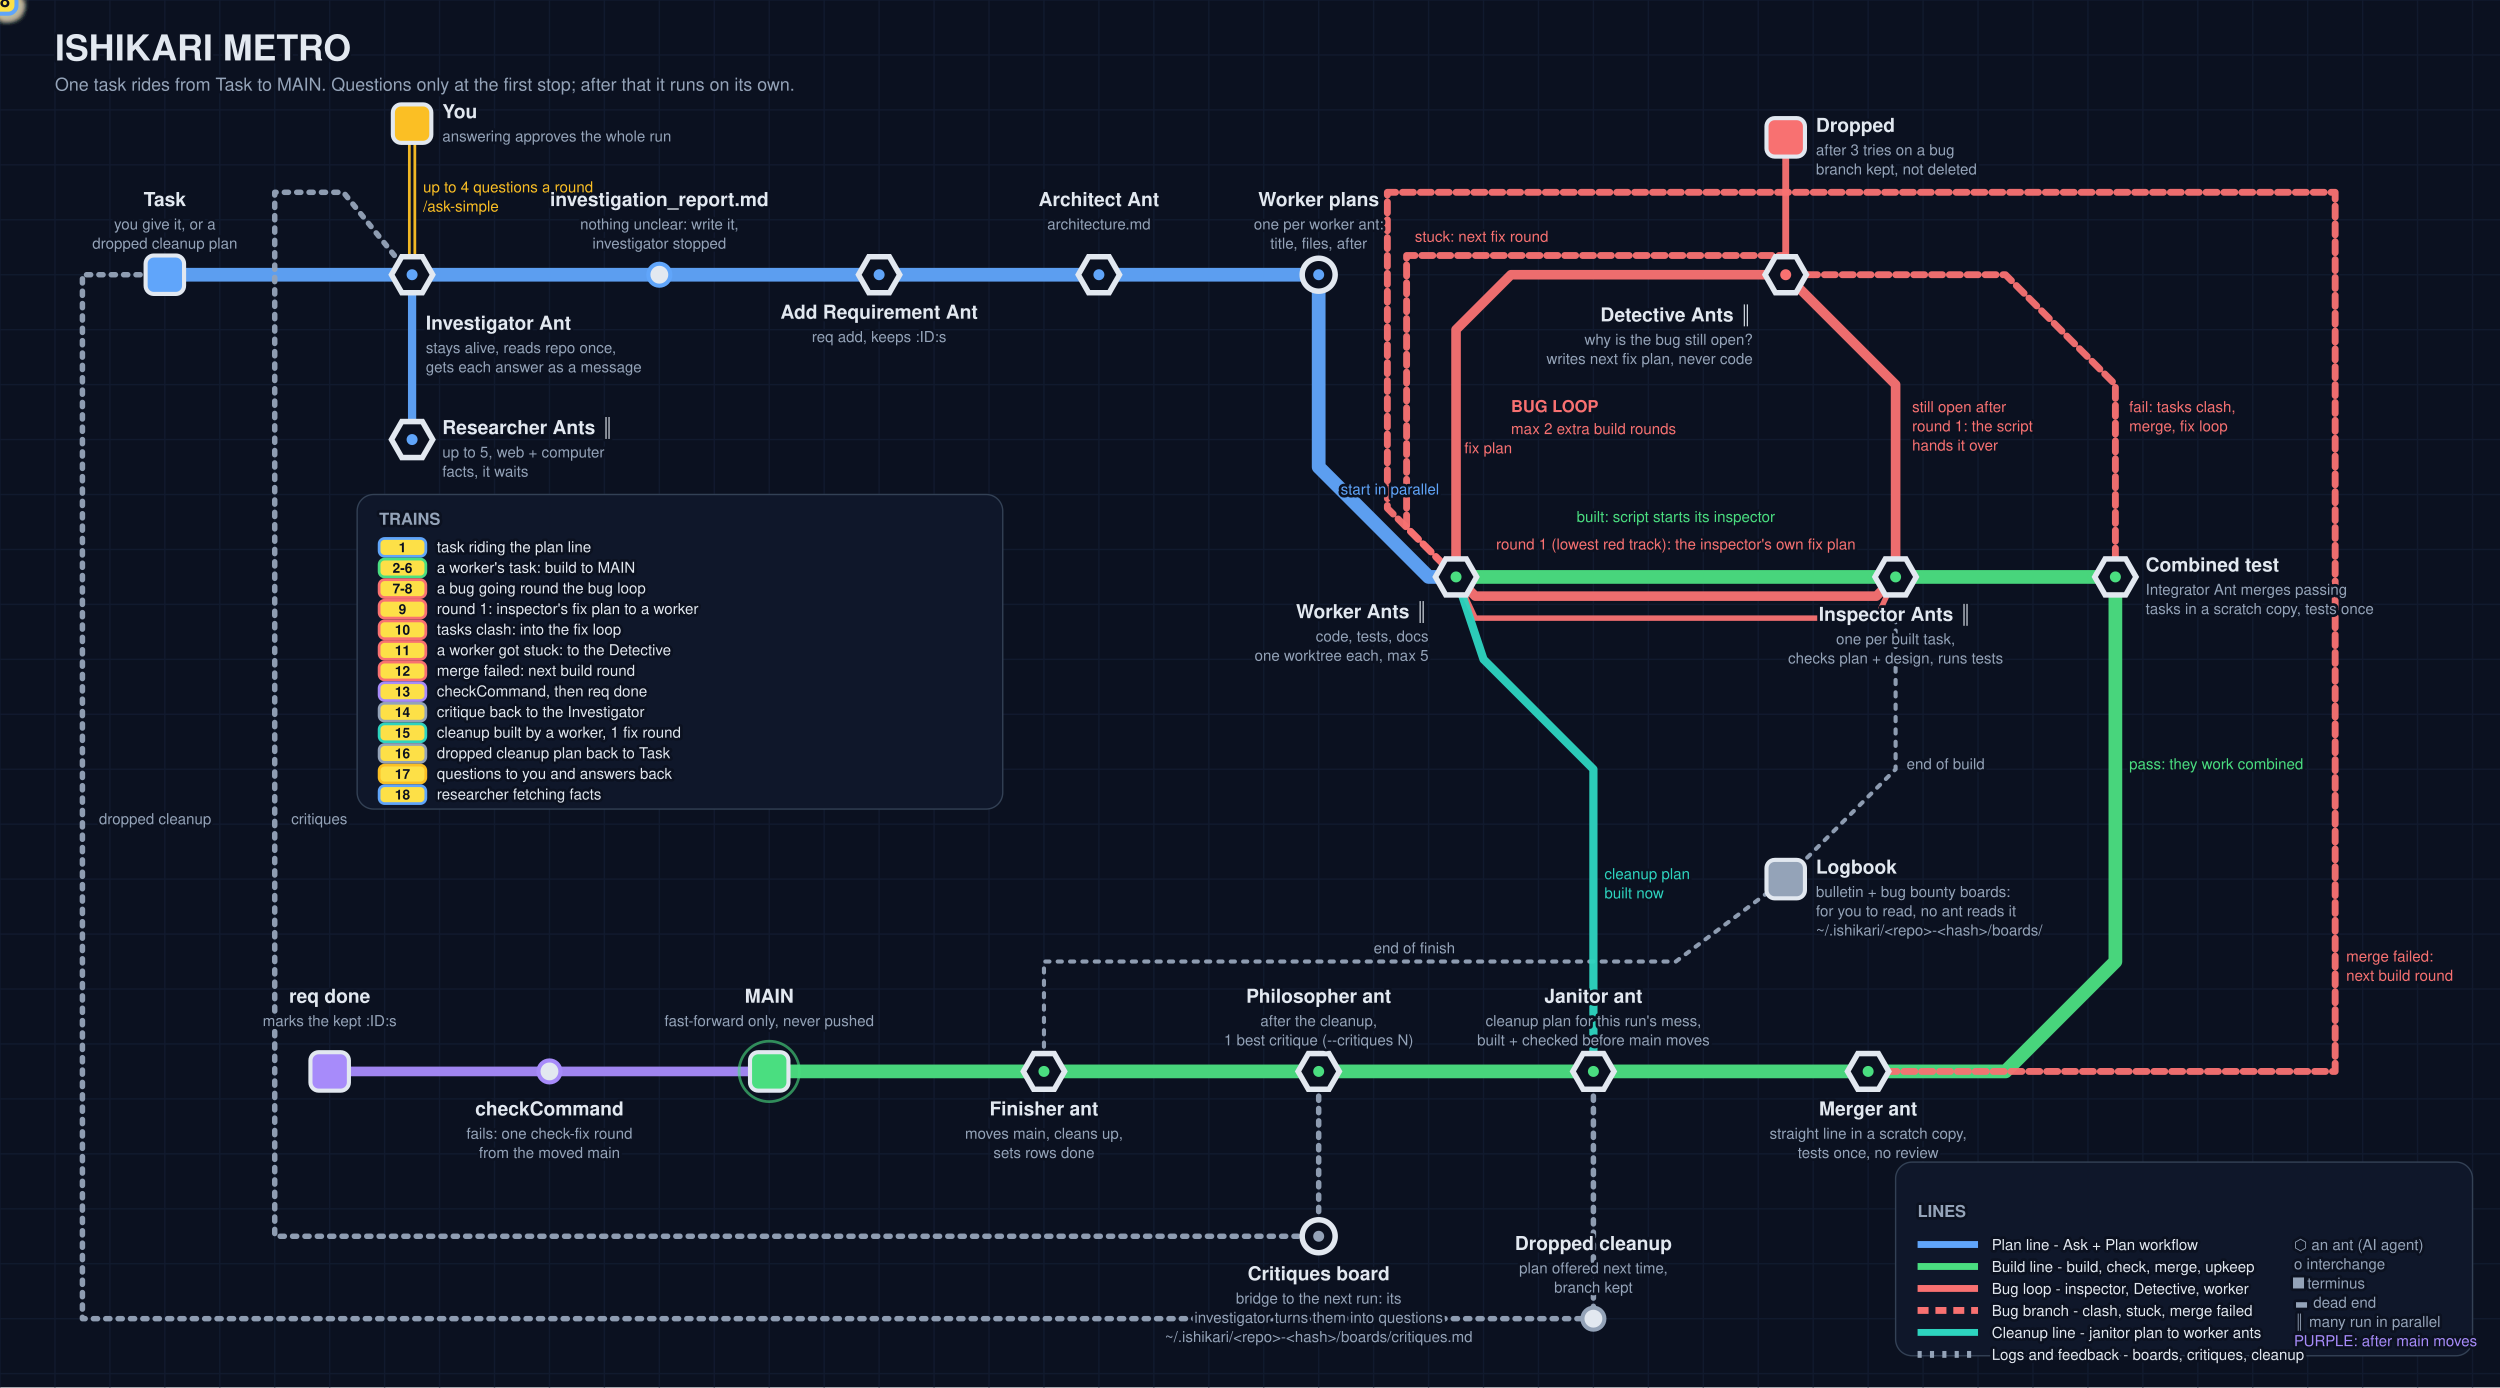
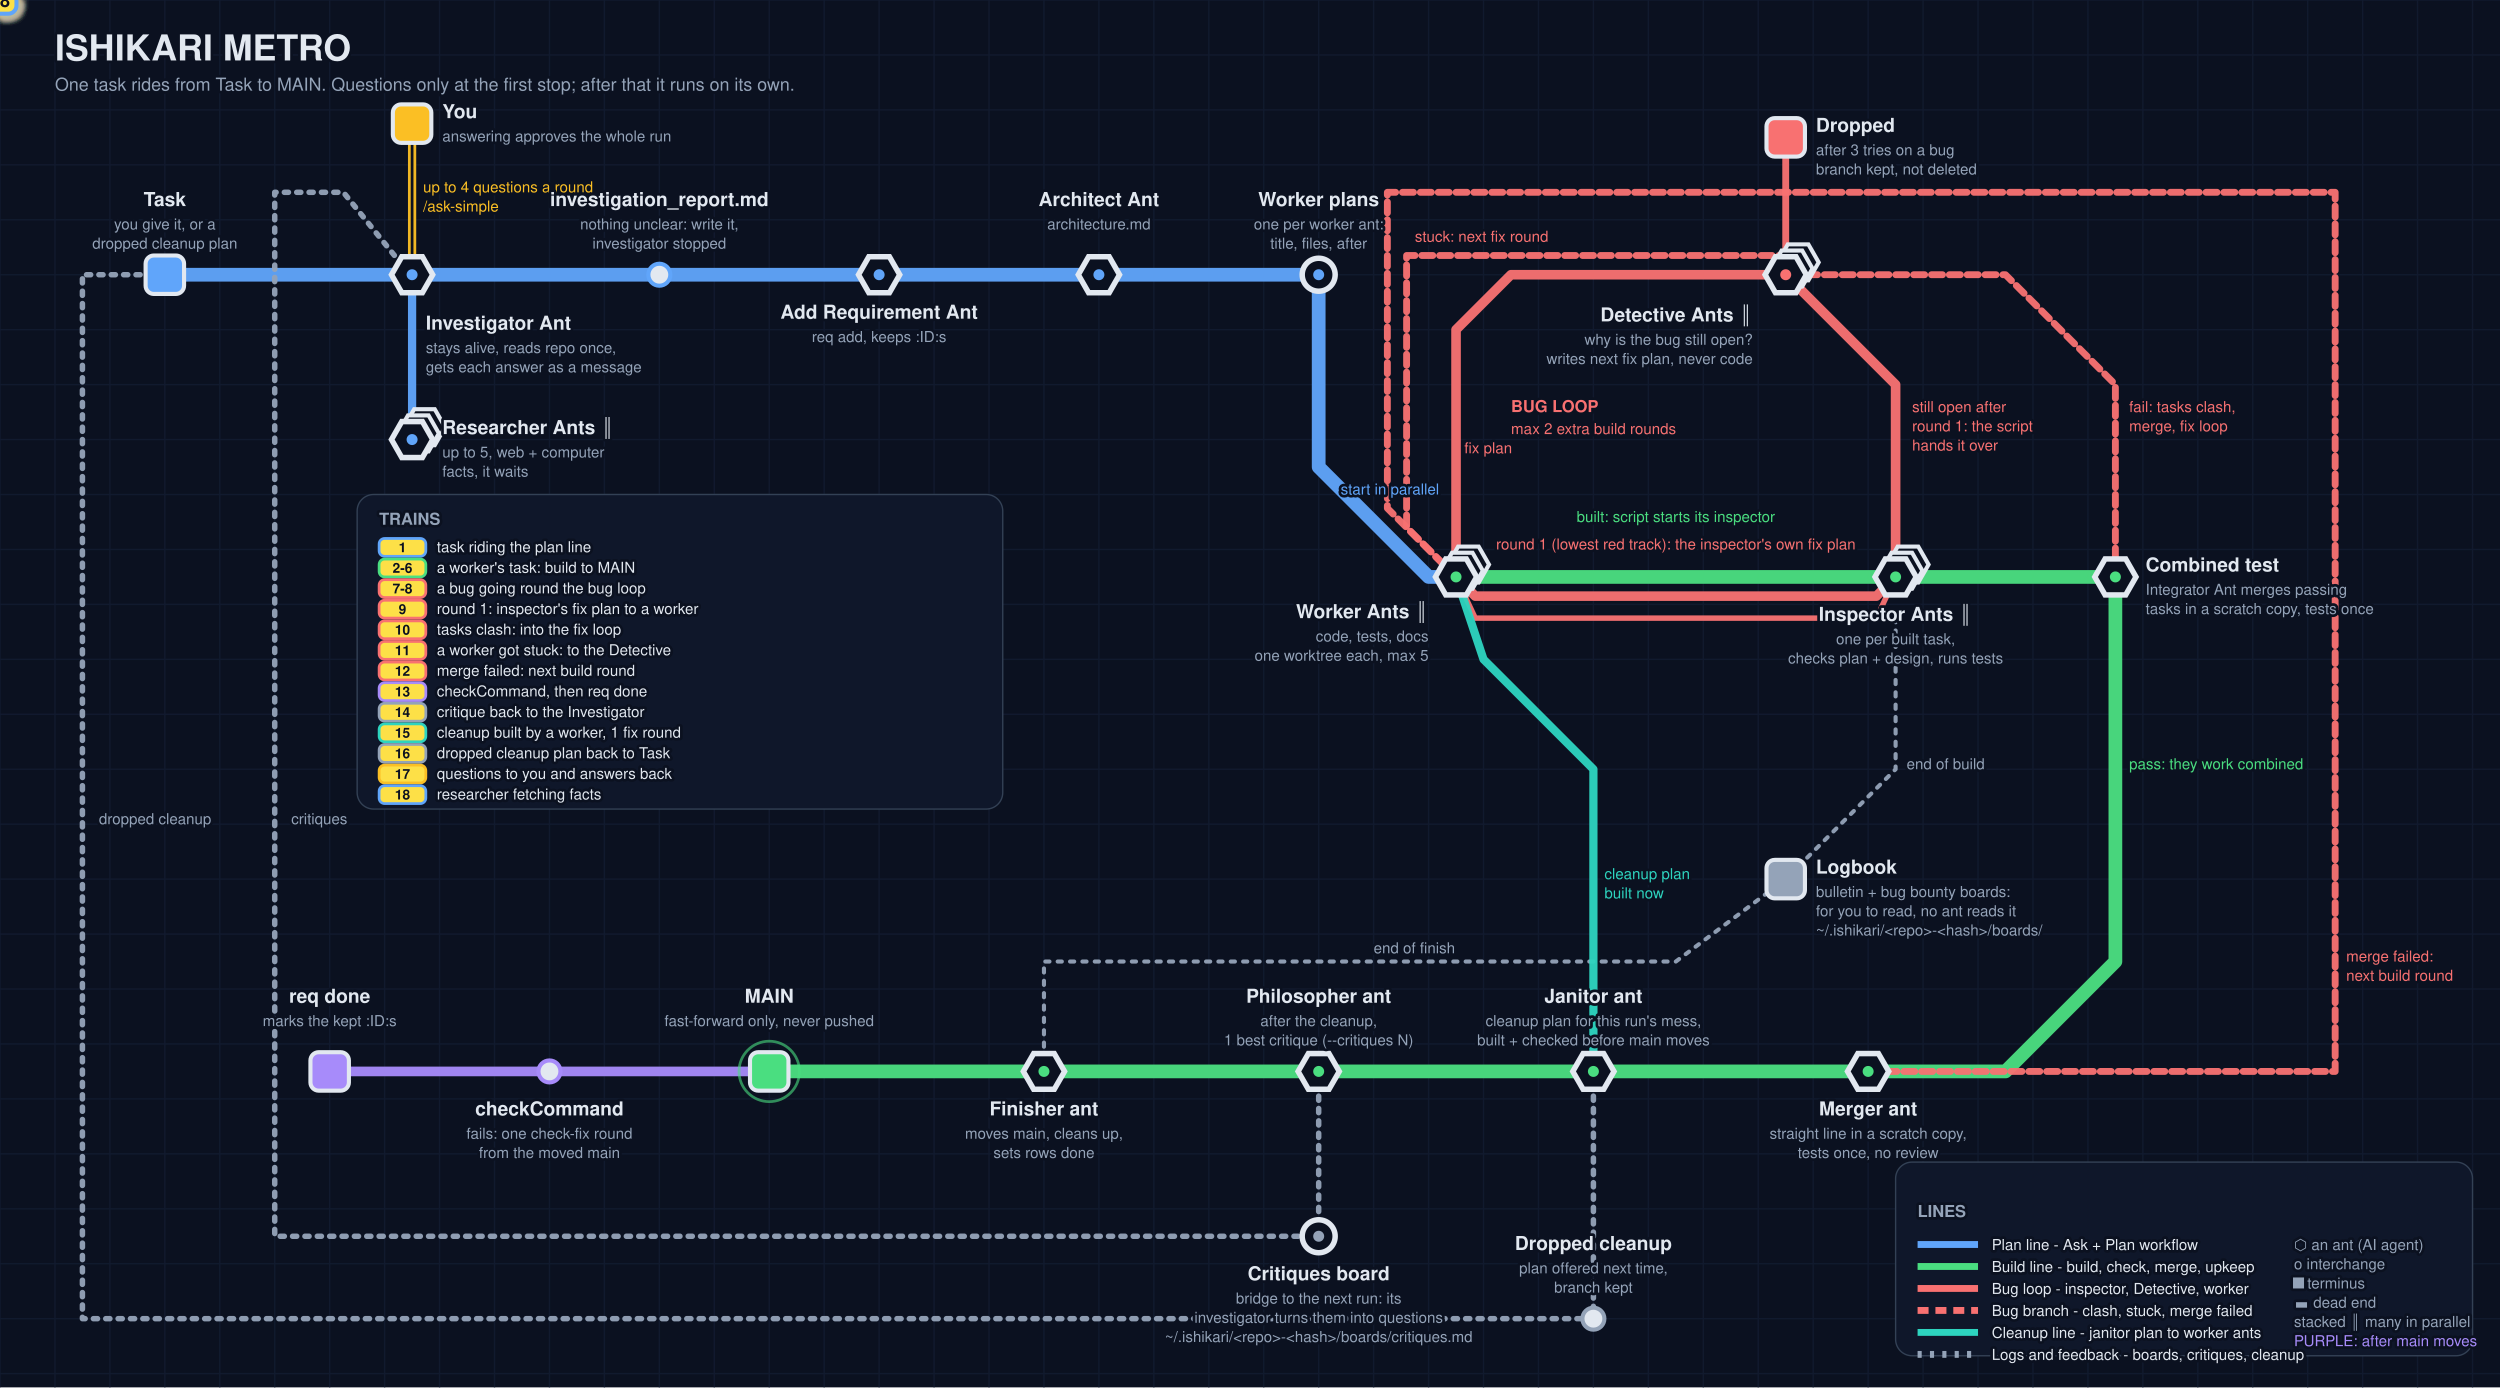
<svg xmlns="http://www.w3.org/2000/svg" viewBox="0 0 1820 1010" width="1820" height="1010" font-family="ui-sans-serif,-apple-system,Helvetica,Arial,sans-serif">
  <defs>
    <filter id="g" x="-100%" y="-100%" width="300%" height="300%">
      <feGaussianBlur stdDeviation="3" result="b" />
      <feMerge>
        <feMergeNode in="b" />
        <feMergeNode in="SourceGraphic" />
      </feMerge>
    </filter>
  </defs>
  <style>.h{paint-order:stroke;stroke:#0B1120;stroke-width:4px;stroke-linejoin:round}.flow{animation:f 1s linear infinite}@keyframes f{to{stroke-dashoffset:-18}}.pulse{animation:p 2s ease-in-out infinite}@keyframes p{50%{r:13px}}</style>
  <rect width="1820" height="1010" fill="#0B1120" />
  <line x1="0" y1="0" x2="0" y2="1010" stroke="#111A2E" stroke-width="1" />
  <line x1="40" y1="0" x2="40" y2="1010" stroke="#111A2E" stroke-width="1" />
  <line x1="80" y1="0" x2="80" y2="1010" stroke="#111A2E" stroke-width="1" />
  <line x1="120" y1="0" x2="120" y2="1010" stroke="#111A2E" stroke-width="1" />
  <line x1="160" y1="0" x2="160" y2="1010" stroke="#111A2E" stroke-width="1" />
  <line x1="200" y1="0" x2="200" y2="1010" stroke="#111A2E" stroke-width="1" />
  <line x1="240" y1="0" x2="240" y2="1010" stroke="#111A2E" stroke-width="1" />
  <line x1="280" y1="0" x2="280" y2="1010" stroke="#111A2E" stroke-width="1" />
  <line x1="320" y1="0" x2="320" y2="1010" stroke="#111A2E" stroke-width="1" />
  <line x1="360" y1="0" x2="360" y2="1010" stroke="#111A2E" stroke-width="1" />
  <line x1="400" y1="0" x2="400" y2="1010" stroke="#111A2E" stroke-width="1" />
  <line x1="440" y1="0" x2="440" y2="1010" stroke="#111A2E" stroke-width="1" />
  <line x1="480" y1="0" x2="480" y2="1010" stroke="#111A2E" stroke-width="1" />
  <line x1="520" y1="0" x2="520" y2="1010" stroke="#111A2E" stroke-width="1" />
  <line x1="560" y1="0" x2="560" y2="1010" stroke="#111A2E" stroke-width="1" />
  <line x1="600" y1="0" x2="600" y2="1010" stroke="#111A2E" stroke-width="1" />
  <line x1="640" y1="0" x2="640" y2="1010" stroke="#111A2E" stroke-width="1" />
  <line x1="680" y1="0" x2="680" y2="1010" stroke="#111A2E" stroke-width="1" />
  <line x1="720" y1="0" x2="720" y2="1010" stroke="#111A2E" stroke-width="1" />
  <line x1="760" y1="0" x2="760" y2="1010" stroke="#111A2E" stroke-width="1" />
  <line x1="800" y1="0" x2="800" y2="1010" stroke="#111A2E" stroke-width="1" />
  <line x1="840" y1="0" x2="840" y2="1010" stroke="#111A2E" stroke-width="1" />
  <line x1="880" y1="0" x2="880" y2="1010" stroke="#111A2E" stroke-width="1" />
  <line x1="920" y1="0" x2="920" y2="1010" stroke="#111A2E" stroke-width="1" />
  <line x1="960" y1="0" x2="960" y2="1010" stroke="#111A2E" stroke-width="1" />
  <line x1="1000" y1="0" x2="1000" y2="1010" stroke="#111A2E" stroke-width="1" />
  <line x1="1040" y1="0" x2="1040" y2="1010" stroke="#111A2E" stroke-width="1" />
  <line x1="1080" y1="0" x2="1080" y2="1010" stroke="#111A2E" stroke-width="1" />
  <line x1="1120" y1="0" x2="1120" y2="1010" stroke="#111A2E" stroke-width="1" />
  <line x1="1160" y1="0" x2="1160" y2="1010" stroke="#111A2E" stroke-width="1" />
  <line x1="1200" y1="0" x2="1200" y2="1010" stroke="#111A2E" stroke-width="1" />
  <line x1="1240" y1="0" x2="1240" y2="1010" stroke="#111A2E" stroke-width="1" />
  <line x1="1280" y1="0" x2="1280" y2="1010" stroke="#111A2E" stroke-width="1" />
  <line x1="1320" y1="0" x2="1320" y2="1010" stroke="#111A2E" stroke-width="1" />
  <line x1="1360" y1="0" x2="1360" y2="1010" stroke="#111A2E" stroke-width="1" />
  <line x1="1400" y1="0" x2="1400" y2="1010" stroke="#111A2E" stroke-width="1" />
  <line x1="1440" y1="0" x2="1440" y2="1010" stroke="#111A2E" stroke-width="1" />
  <line x1="1480" y1="0" x2="1480" y2="1010" stroke="#111A2E" stroke-width="1" />
  <line x1="1520" y1="0" x2="1520" y2="1010" stroke="#111A2E" stroke-width="1" />
  <line x1="1560" y1="0" x2="1560" y2="1010" stroke="#111A2E" stroke-width="1" />
  <line x1="1600" y1="0" x2="1600" y2="1010" stroke="#111A2E" stroke-width="1" />
  <line x1="1640" y1="0" x2="1640" y2="1010" stroke="#111A2E" stroke-width="1" />
  <line x1="1680" y1="0" x2="1680" y2="1010" stroke="#111A2E" stroke-width="1" />
  <line x1="1720" y1="0" x2="1720" y2="1010" stroke="#111A2E" stroke-width="1" />
  <line x1="1760" y1="0" x2="1760" y2="1010" stroke="#111A2E" stroke-width="1" />
  <line x1="1800" y1="0" x2="1800" y2="1010" stroke="#111A2E" stroke-width="1" />
  <line x1="0" y1="0" x2="1820" y2="0" stroke="#111A2E" stroke-width="1" />
  <line x1="0" y1="40" x2="1820" y2="40" stroke="#111A2E" stroke-width="1" />
  <line x1="0" y1="80" x2="1820" y2="80" stroke="#111A2E" stroke-width="1" />
  <line x1="0" y1="120" x2="1820" y2="120" stroke="#111A2E" stroke-width="1" />
  <line x1="0" y1="160" x2="1820" y2="160" stroke="#111A2E" stroke-width="1" />
  <line x1="0" y1="200" x2="1820" y2="200" stroke="#111A2E" stroke-width="1" />
  <line x1="0" y1="240" x2="1820" y2="240" stroke="#111A2E" stroke-width="1" />
  <line x1="0" y1="280" x2="1820" y2="280" stroke="#111A2E" stroke-width="1" />
  <line x1="0" y1="320" x2="1820" y2="320" stroke="#111A2E" stroke-width="1" />
  <line x1="0" y1="360" x2="1820" y2="360" stroke="#111A2E" stroke-width="1" />
  <line x1="0" y1="400" x2="1820" y2="400" stroke="#111A2E" stroke-width="1" />
  <line x1="0" y1="440" x2="1820" y2="440" stroke="#111A2E" stroke-width="1" />
  <line x1="0" y1="480" x2="1820" y2="480" stroke="#111A2E" stroke-width="1" />
  <line x1="0" y1="520" x2="1820" y2="520" stroke="#111A2E" stroke-width="1" />
  <line x1="0" y1="560" x2="1820" y2="560" stroke="#111A2E" stroke-width="1" />
  <line x1="0" y1="600" x2="1820" y2="600" stroke="#111A2E" stroke-width="1" />
  <line x1="0" y1="640" x2="1820" y2="640" stroke="#111A2E" stroke-width="1" />
  <line x1="0" y1="680" x2="1820" y2="680" stroke="#111A2E" stroke-width="1" />
  <line x1="0" y1="720" x2="1820" y2="720" stroke="#111A2E" stroke-width="1" />
  <line x1="0" y1="760" x2="1820" y2="760" stroke="#111A2E" stroke-width="1" />
  <line x1="0" y1="800" x2="1820" y2="800" stroke="#111A2E" stroke-width="1" />
  <line x1="0" y1="840" x2="1820" y2="840" stroke="#111A2E" stroke-width="1" />
  <line x1="0" y1="880" x2="1820" y2="880" stroke="#111A2E" stroke-width="1" />
  <line x1="0" y1="920" x2="1820" y2="920" stroke="#111A2E" stroke-width="1" />
  <line x1="0" y1="960" x2="1820" y2="960" stroke="#111A2E" stroke-width="1" />
  <line x1="0" y1="1000" x2="1820" y2="1000" stroke="#111A2E" stroke-width="1" />
  <text class="h" x="40" y="44" fill="#E2E8F0" font-size="26" text-anchor="start" font-weight="800">ISHIKARI METRO</text>
  <text class="h" x="40" y="66" fill="#94A3B8" font-size="13" text-anchor="start" font-weight="400">One task rides from Task to MAIN. Questions only at the first stop; after that it runs on its own.</text>
  <path id="L-plan" d="M120,200 L960,200 L960,340 L1040,420 L1060,420" fill="none" stroke="#60A5FA" stroke-width="10" stroke-linejoin="round" stroke-linecap="round" opacity="0.95" />
  <path id="L-ask" d="M300,90 L300,200" fill="none" stroke="#FBBF24" stroke-width="6" stroke-linejoin="round" stroke-linecap="round" opacity="0.95" />
  <path id="L-res" d="M300,200 L300,320" fill="none" stroke="#60A5FA" stroke-width="6" stroke-linejoin="round" stroke-linecap="round" opacity="0.95" />
  <path id="L-build" d="M1060,420 L1540,420 L1540,700 L1460,780 L560,780" fill="none" stroke="#4ADE80" stroke-width="10" stroke-linejoin="round" stroke-linecap="round" opacity="0.95" />
  <path id="L-ring" d="M1060,420 L1074,434 L1366,434 L1380,420 L1380,280 L1300,200 L1100,200 L1060,240 L1060,420" fill="none" stroke="#F87171" stroke-width="7" stroke-linejoin="round" stroke-linecap="round" opacity="0.95" />
  <path id="L-r1" d="M1380,420 L1366,450 L1074,450 L1060,420" fill="none" stroke="#F87171" stroke-width="4" stroke-linejoin="round" stroke-linecap="round" opacity="0.95" />
  <path id="L-clash" d="M1540,420 L1540,280 L1460,200 L1300,200" fill="none" stroke="#F87171" stroke-width="5" stroke-linejoin="round" stroke-linecap="round" stroke-dasharray="8 5" class="flow" opacity="0.95" />
  <path id="L-stuck" d="M1060,420 L1024,384 L1024,186 L1300,186" fill="none" stroke="#F87171" stroke-width="5" stroke-linejoin="round" stroke-linecap="round" stroke-dasharray="8 5" class="flow" opacity="0.95" />
  <path id="L-mfail" d="M1360,780 L1700,780 L1700,140 L1010,140 L1010,370 L1060,420" fill="none" stroke="#F87171" stroke-width="5" stroke-linejoin="round" stroke-linecap="round" stroke-dasharray="8 5" class="flow" opacity="0.95" />
  <path id="L-logA" d="M1380,450 L1380,560 L1300,640" fill="none" stroke="#94A3B8" stroke-width="3" stroke-linejoin="round" stroke-linecap="round" stroke-dasharray="3 6" class="flow" opacity="0.95" />
  <path id="L-logB" d="M760,780 L760,700 L1220,700 L1300,640" fill="none" stroke="#94A3B8" stroke-width="3" stroke-linejoin="round" stroke-linecap="round" stroke-dasharray="3 6" class="flow" opacity="0.95" />
  <path id="L-drop" d="M1300,200 L1300,100" fill="none" stroke="#F87171" stroke-width="5" stroke-linejoin="round" stroke-linecap="round" opacity="0.95" />
  <path id="L-check" d="M560,780 L240,780" fill="none" stroke="#A78BFA" stroke-width="7" stroke-linejoin="round" stroke-linecap="round" opacity="0.95" />
  <path id="L-crit" d="M960,780 L960,900 L200,900 L200,140 L250,140 L292,192" fill="none" stroke="#94A3B8" stroke-width="4" stroke-linejoin="round" stroke-linecap="round" stroke-dasharray="3 6" class="flow" opacity="0.95" />
  <path id="L-tidy" d="M1160,780 L1160,560 L1080,480 L1060,420" fill="none" stroke="#2DD4BF" stroke-width="6" stroke-linejoin="round" stroke-linecap="round" opacity="0.95" />
  <path id="L-clean" d="M1160,780 L1160,960 L60,960 L60,200 L120,200" fill="none" stroke="#94A3B8" stroke-width="4" stroke-linejoin="round" stroke-linecap="round" stroke-dasharray="3 6" class="flow" opacity="0.95" />
  <path d="M300,96 V194" stroke="#0B1120" stroke-width="2" />
  <path d="M1200,140 H1820" stroke="none" />
  <text class="h" x="1100" y="300" fill="#F87171" font-size="12" text-anchor="start" font-weight="800">BUG LOOP</text>
  <text class="h" x="1100" y="316" fill="#F87171" font-size="11" text-anchor="start" font-weight="400">max 2 extra build rounds</text>
  <text class="h" x="1030" y="176" fill="#F87171" font-size="11" text-anchor="start" font-weight="400">stuck: next fix round</text>
  <text class="h" x="1220" y="400" fill="#F87171" font-size="11" text-anchor="middle" font-weight="400">round 1 (lowest red track): the inspector's own fix plan</text>
  <text class="h" x="1550" y="300" fill="#F87171" font-size="11" text-anchor="start" font-weight="400">fail: tasks clash,</text>
  <text class="h" x="1550" y="314" fill="#F87171" font-size="11" text-anchor="start" font-weight="400">merge, fix loop</text>
  <text class="h" x="1392" y="300" fill="#F87171" font-size="11" text-anchor="start" font-weight="400">still open after</text>
  <text class="h" x="1392" y="314" fill="#F87171" font-size="11" text-anchor="start" font-weight="400">round 1: the script</text>
  <text class="h" x="1392" y="328" fill="#F87171" font-size="11" text-anchor="start" font-weight="400">hands it over</text>
  <text class="h" x="1708" y="700" fill="#F87171" font-size="11" text-anchor="start" font-weight="400">merge failed:</text>
  <text class="h" x="1708" y="714" fill="#F87171" font-size="11" text-anchor="start" font-weight="400">next build round</text>
  <text class="h" x="1220" y="380" fill="#4ADE80" font-size="11" text-anchor="middle" font-weight="400">built: script starts its inspector</text>
  <text class="h" x="1550" y="560" fill="#4ADE80" font-size="11" text-anchor="start" font-weight="400">pass: they work combined</text>
  <text class="h" x="1388" y="560" fill="#94A3B8" font-size="11" text-anchor="start" font-weight="400">end of build</text>
  <text class="h" x="1000" y="694" fill="#94A3B8" font-size="11" text-anchor="start" font-weight="400">end of finish</text>
  <text class="h" x="1066" y="330" fill="#F87171" font-size="11" text-anchor="start" font-weight="400">fix plan</text>
  <text class="h" x="976" y="360" fill="#60A5FA" font-size="11" text-anchor="start" font-weight="400">start in parallel</text>
  <text class="h" x="308" y="140" fill="#FBBF24" font-size="11" text-anchor="start" font-weight="400">up to 4 questions a round</text>
  <text class="h" x="308" y="154" fill="#FBBF24" font-size="11" text-anchor="start" font-weight="400">/ask-simple</text>
  <text class="h" x="212" y="600" fill="#94A3B8" font-size="11" text-anchor="start" font-weight="400">critiques</text>
  <text class="h" x="72" y="600" fill="#94A3B8" font-size="11" text-anchor="start" font-weight="400">dropped cleanup</text>
  <text class="h" x="1168" y="640" fill="#2DD4BF" font-size="11" text-anchor="start" font-weight="400">cleanup plan</text>
  <text class="h" x="1168" y="654" fill="#2DD4BF" font-size="11" text-anchor="start" font-weight="400">built now</text>
  <rect x="106" y="186" width="28" height="28" rx="6" fill="#60A5FA" stroke="#E2E8F0" stroke-width="3" />
  <text class="h" x="120" y="150" fill="#E2E8F0" font-size="14" text-anchor="middle" font-weight="700">Task</text>
  <text class="h" x="120" y="167" fill="#94A3B8" font-size="11" text-anchor="middle" font-weight="400">you give it, or a</text>
  <text class="h" x="120" y="181" fill="#94A3B8" font-size="11" text-anchor="middle" font-weight="400">dropped cleanup plan</text>
  <polygon points="285.0,200.0 292.5,186.9 307.5,186.9 315.0,200.0 307.5,213.1 292.5,213.1" fill="#0B1120" stroke="#E2E8F0" stroke-width="4" />
  <circle cx="300" cy="200" r="4" fill="#60A5FA" />
  <text class="h" x="310" y="240" fill="#E2E8F0" font-size="14" text-anchor="start" font-weight="700">Investigator Ant</text>
  <text class="h" x="310" y="257" fill="#94A3B8" font-size="11" text-anchor="start" font-weight="400">stays alive, reads repo once,</text>
  <text class="h" x="310" y="271" fill="#94A3B8" font-size="11" text-anchor="start" font-weight="400">gets each answer as a message</text>
  <rect x="286" y="76" width="28" height="28" rx="6" fill="#FBBF24" stroke="#E2E8F0" stroke-width="3" />
  <text class="h" x="322" y="86" fill="#E2E8F0" font-size="14" text-anchor="start" font-weight="700">You</text>
  <text class="h" x="322" y="103" fill="#94A3B8" font-size="11" text-anchor="start" font-weight="400">answering approves the whole run</text>
+   <polygon points="294.0,311.0 301.5,297.9 316.5,297.9 324.0,311.0 316.5,324.1 301.5,324.1" fill="#0B1120" stroke="#E2E8F0" stroke-width="3" />
+   <polygon points="289.5,315.5 297.0,302.4 312.0,302.4 319.5,315.5 312.0,328.6 297.0,328.6" fill="#0B1120" stroke="#E2E8F0" stroke-width="3" />
  <polygon points="285.0,320.0 292.5,306.9 307.5,306.9 315.0,320.0 307.5,333.1 292.5,333.1" fill="#0B1120" stroke="#E2E8F0" stroke-width="4" />
  <circle cx="300" cy="320" r="4" fill="#60A5FA" />
  <text class="h" x="322" y="316" fill="#E2E8F0" font-size="14" text-anchor="start" font-weight="700">Researcher Ants  ∥</text>
  <text class="h" x="322" y="333" fill="#94A3B8" font-size="11" text-anchor="start" font-weight="400">up to 5, web + computer</text>
  <text class="h" x="322" y="347" fill="#94A3B8" font-size="11" text-anchor="start" font-weight="400">facts, it waits</text>
  <circle cx="480" cy="200" r="8" fill="#E2E8F0" stroke="#60A5FA" stroke-width="3" />
  <text class="h" x="480" y="150" fill="#E2E8F0" font-size="14" text-anchor="middle" font-weight="700">investigation_report.md</text>
  <text class="h" x="480" y="167" fill="#94A3B8" font-size="11" text-anchor="middle" font-weight="400">nothing unclear: write it,</text>
  <text class="h" x="480" y="181" fill="#94A3B8" font-size="11" text-anchor="middle" font-weight="400">investigator stopped</text>
  <polygon points="625.0,200.0 632.5,186.9 647.5,186.9 655.0,200.0 647.5,213.1 632.5,213.1" fill="#0B1120" stroke="#E2E8F0" stroke-width="4" />
  <circle cx="640" cy="200" r="4" fill="#60A5FA" />
  <text class="h" x="640" y="232" fill="#E2E8F0" font-size="14" text-anchor="middle" font-weight="700">Add Requirement Ant</text>
  <text class="h" x="640" y="249" fill="#94A3B8" font-size="11" text-anchor="middle" font-weight="400">req add, keeps :ID:s</text>
  <polygon points="785.0,200.0 792.5,186.9 807.5,186.9 815.0,200.0 807.5,213.1 792.5,213.1" fill="#0B1120" stroke="#E2E8F0" stroke-width="4" />
  <circle cx="800" cy="200" r="4" fill="#60A5FA" />
  <text class="h" x="800" y="150" fill="#E2E8F0" font-size="14" text-anchor="middle" font-weight="700">Architect Ant</text>
  <text class="h" x="800" y="167" fill="#94A3B8" font-size="11" text-anchor="middle" font-weight="400">architecture.md</text>
  <circle cx="960" cy="200" r="12" fill="#0B1120" stroke="#E2E8F0" stroke-width="4" />
  <circle cx="960" cy="200" r="4" fill="#60A5FA" />
  <text class="h" x="960" y="150" fill="#E2E8F0" font-size="14" text-anchor="middle" font-weight="700">Worker plans</text>
  <text class="h" x="960" y="167" fill="#94A3B8" font-size="11" text-anchor="middle" font-weight="400">one per worker ant:</text>
  <text class="h" x="960" y="181" fill="#94A3B8" font-size="11" text-anchor="middle" font-weight="400">title, files, after</text>
+   <polygon points="1054.0,411.0 1061.5,397.9 1076.5,397.9 1084.0,411.0 1076.5,424.1 1061.5,424.1" fill="#0B1120" stroke="#E2E8F0" stroke-width="3" />
+   <polygon points="1049.5,415.5 1057.0,402.4 1072.0,402.4 1079.5,415.5 1072.0,428.6 1057.0,428.6" fill="#0B1120" stroke="#E2E8F0" stroke-width="3" />
  <polygon points="1045.0,420.0 1052.5,406.9 1067.5,406.9 1075.0,420.0 1067.5,433.1 1052.5,433.1" fill="#0B1120" stroke="#E2E8F0" stroke-width="4" />
  <circle cx="1060" cy="420" r="4" fill="#4ADE80" />
  <text class="h" x="1040" y="450" fill="#E2E8F0" font-size="14" text-anchor="end" font-weight="700">Worker Ants  ∥</text>
  <text class="h" x="1040" y="467" fill="#94A3B8" font-size="11" text-anchor="end" font-weight="400">code, tests, docs</text>
  <text class="h" x="1040" y="481" fill="#94A3B8" font-size="11" text-anchor="end" font-weight="400">one worktree each, max 5</text>
+   <polygon points="1374.0,411.0 1381.5,397.9 1396.5,397.9 1404.0,411.0 1396.5,424.1 1381.5,424.1" fill="#0B1120" stroke="#E2E8F0" stroke-width="3" />
+   <polygon points="1369.5,415.5 1377.0,402.4 1392.0,402.4 1399.5,415.5 1392.0,428.6 1377.0,428.6" fill="#0B1120" stroke="#E2E8F0" stroke-width="3" />
  <polygon points="1365.0,420.0 1372.5,406.9 1387.5,406.9 1395.0,420.0 1387.5,433.1 1372.5,433.1" fill="#0B1120" stroke="#E2E8F0" stroke-width="4" />
  <circle cx="1380" cy="420" r="4" fill="#4ADE80" />
  <text class="h" x="1380" y="452" fill="#E2E8F0" font-size="14" text-anchor="middle" font-weight="700">Inspector Ants  ∥</text>
  <text class="h" x="1380" y="469" fill="#94A3B8" font-size="11" text-anchor="middle" font-weight="400">one per built task,</text>
  <text class="h" x="1380" y="483" fill="#94A3B8" font-size="11" text-anchor="middle" font-weight="400">checks plan + design, runs tests</text>
  <polygon points="1525.0,420.0 1532.5,406.9 1547.5,406.9 1555.0,420.0 1547.5,433.1 1532.5,433.1" fill="#0B1120" stroke="#E2E8F0" stroke-width="4" />
  <circle cx="1540" cy="420" r="4" fill="#4ADE80" />
  <text class="h" x="1562" y="416" fill="#E2E8F0" font-size="14" text-anchor="start" font-weight="700">Combined test</text>
  <text class="h" x="1562" y="433" fill="#94A3B8" font-size="11" text-anchor="start" font-weight="400">Integrator Ant merges passing</text>
  <text class="h" x="1562" y="447" fill="#94A3B8" font-size="11" text-anchor="start" font-weight="400">tasks in a scratch copy, tests once</text>
  <rect x="1286" y="626" width="28" height="28" rx="6" fill="#94A3B8" stroke="#E2E8F0" stroke-width="3" />
  <text class="h" x="1322" y="636" fill="#E2E8F0" font-size="14" text-anchor="start" font-weight="700">Logbook</text>
  <text class="h" x="1322" y="653" fill="#94A3B8" font-size="11" text-anchor="start" font-weight="400">bulletin + bug bounty boards:</text>
  <text class="h" x="1322" y="667" fill="#94A3B8" font-size="11" text-anchor="start" font-weight="400">for you to read, no ant reads it</text>
  <text class="h" x="1322" y="681" fill="#94A3B8" font-size="11" text-anchor="start" font-weight="400">~/.ishikari/&lt;repo&gt;-&lt;hash&gt;/boards/</text>
+   <polygon points="1294.0,191.0 1301.5,177.9 1316.5,177.9 1324.0,191.0 1316.5,204.1 1301.5,204.1" fill="#0B1120" stroke="#E2E8F0" stroke-width="3" />
+   <polygon points="1289.5,195.5 1297.0,182.4 1312.0,182.4 1319.5,195.5 1312.0,208.6 1297.0,208.6" fill="#0B1120" stroke="#E2E8F0" stroke-width="3" />
  <polygon points="1285.0,200.0 1292.5,186.9 1307.5,186.9 1315.0,200.0 1307.5,213.1 1292.5,213.1" fill="#0B1120" stroke="#E2E8F0" stroke-width="4" />
  <circle cx="1300" cy="200" r="4" fill="#F87171" />
  <text class="h" x="1276" y="234" fill="#E2E8F0" font-size="14" text-anchor="end" font-weight="700">Detective Ants  ∥</text>
  <text class="h" x="1276" y="251" fill="#94A3B8" font-size="11" text-anchor="end" font-weight="400">why is the bug still open?</text>
  <text class="h" x="1276" y="265" fill="#94A3B8" font-size="11" text-anchor="end" font-weight="400">writes next fix plan, never code</text>
  <rect x="1286" y="86" width="28" height="28" rx="6" fill="#F87171" stroke="#E2E8F0" stroke-width="3" />
  <text class="h" x="1322" y="96" fill="#E2E8F0" font-size="14" text-anchor="start" font-weight="700">Dropped</text>
  <text class="h" x="1322" y="113" fill="#94A3B8" font-size="11" text-anchor="start" font-weight="400">after 3 tries on a bug</text>
  <text class="h" x="1322" y="127" fill="#94A3B8" font-size="11" text-anchor="start" font-weight="400">branch kept, not deleted</text>
  <polygon points="1345.0,780.0 1352.5,767.0 1367.5,767.0 1375.0,780.0 1367.5,793.0 1352.5,793.0" fill="#0B1120" stroke="#E2E8F0" stroke-width="4" />
  <circle cx="1360" cy="780" r="4" fill="#4ADE80" />
  <text class="h" x="1360" y="812" fill="#E2E8F0" font-size="14" text-anchor="middle" font-weight="700">Merger ant</text>
  <text class="h" x="1360" y="829" fill="#94A3B8" font-size="11" text-anchor="middle" font-weight="400">straight line in a scratch copy,</text>
  <text class="h" x="1360" y="843" fill="#94A3B8" font-size="11" text-anchor="middle" font-weight="400">tests once, no review</text>
  <polygon points="1145.0,780.0 1152.5,767.0 1167.5,767.0 1175.0,780.0 1167.5,793.0 1152.5,793.0" fill="#0B1120" stroke="#E2E8F0" stroke-width="4" />
  <circle cx="1160" cy="780" r="4" fill="#4ADE80" />
  <text class="h" x="1160" y="730" fill="#E2E8F0" font-size="14" text-anchor="middle" font-weight="700">Janitor ant</text>
  <text class="h" x="1160" y="747" fill="#94A3B8" font-size="11" text-anchor="middle" font-weight="400">cleanup plan for this run's mess,</text>
  <text class="h" x="1160" y="761" fill="#94A3B8" font-size="11" text-anchor="middle" font-weight="400">built + checked before main moves</text>
  <polygon points="945.0,780.0 952.5,767.0 967.5,767.0 975.0,780.0 967.5,793.0 952.5,793.0" fill="#0B1120" stroke="#E2E8F0" stroke-width="4" />
  <circle cx="960" cy="780" r="4" fill="#4ADE80" />
  <text class="h" x="960" y="730" fill="#E2E8F0" font-size="14" text-anchor="middle" font-weight="700">Philosopher ant</text>
  <text class="h" x="960" y="747" fill="#94A3B8" font-size="11" text-anchor="middle" font-weight="400">after the cleanup,</text>
  <text class="h" x="960" y="761" fill="#94A3B8" font-size="11" text-anchor="middle" font-weight="400">1 best critique (--critiques N)</text>
  <polygon points="745.0,780.0 752.5,767.0 767.5,767.0 775.0,780.0 767.5,793.0 752.5,793.0" fill="#0B1120" stroke="#E2E8F0" stroke-width="4" />
  <circle cx="760" cy="780" r="4" fill="#4ADE80" />
  <text class="h" x="760" y="812" fill="#E2E8F0" font-size="14" text-anchor="middle" font-weight="700">Finisher ant</text>
  <text class="h" x="760" y="829" fill="#94A3B8" font-size="11" text-anchor="middle" font-weight="400">moves main, cleans up,</text>
  <text class="h" x="760" y="843" fill="#94A3B8" font-size="11" text-anchor="middle" font-weight="400">sets rows done</text>
  <rect x="546" y="766" width="28" height="28" rx="6" fill="#4ADE80" stroke="#E2E8F0" stroke-width="3" />
  <text class="h" x="560" y="730" fill="#E2E8F0" font-size="14" text-anchor="middle" font-weight="700">MAIN</text>
  <text class="h" x="560" y="747" fill="#94A3B8" font-size="11" text-anchor="middle" font-weight="400">fast-forward only, never pushed</text>
  <circle cx="400" cy="780" r="8" fill="#E2E8F0" stroke="#A78BFA" stroke-width="3" />
  <text class="h" x="400" y="812" fill="#E2E8F0" font-size="14" text-anchor="middle" font-weight="700">checkCommand</text>
  <text class="h" x="400" y="829" fill="#94A3B8" font-size="11" text-anchor="middle" font-weight="400">fails: one check-fix round</text>
  <text class="h" x="400" y="843" fill="#94A3B8" font-size="11" text-anchor="middle" font-weight="400">from the moved main</text>
  <rect x="226" y="766" width="28" height="28" rx="6" fill="#A78BFA" stroke="#E2E8F0" stroke-width="3" />
  <text class="h" x="240" y="730" fill="#E2E8F0" font-size="14" text-anchor="middle" font-weight="700">req done</text>
  <text class="h" x="240" y="747" fill="#94A3B8" font-size="11" text-anchor="middle" font-weight="400">marks the kept :ID:s</text>
  <circle cx="960" cy="900" r="12" fill="#0B1120" stroke="#E2E8F0" stroke-width="4" />
  <circle cx="960" cy="900" r="4" fill="#94A3B8" />
  <text class="h" x="960" y="932" fill="#E2E8F0" font-size="14" text-anchor="middle" font-weight="700">Critiques board</text>
  <text class="h" x="960" y="949" fill="#94A3B8" font-size="11" text-anchor="middle" font-weight="400">bridge to the next run: its</text>
  <text class="h" x="960" y="963" fill="#94A3B8" font-size="11" text-anchor="middle" font-weight="400">investigator turns them into questions</text>
  <text class="h" x="960" y="977" fill="#94A3B8" font-size="11" text-anchor="middle" font-weight="400">~/.ishikari/&lt;repo&gt;-&lt;hash&gt;/boards/critiques.md</text>
  <circle cx="1160" cy="960" r="8" fill="#E2E8F0" stroke="#94A3B8" stroke-width="3" />
  <text class="h" x="1160" y="910" fill="#E2E8F0" font-size="14" text-anchor="middle" font-weight="700">Dropped cleanup</text>
  <text class="h" x="1160" y="927" fill="#94A3B8" font-size="11" text-anchor="middle" font-weight="400">plan offered next time,</text>
  <text class="h" x="1160" y="941" fill="#94A3B8" font-size="11" text-anchor="middle" font-weight="400">branch kept</text>
  <g filter="url(#g)">
    <rect x="-12" y="-10" width="24" height="20" rx="6" fill="#FDE047" stroke="#60A5FA" stroke-width="3" />
    <text y="5" font-size="13" font-weight="800" fill="#0B1120" text-anchor="middle">1</text>
    <animateMotion dur="18s" begin="0.00s" repeatCount="indefinite">
      <mpath href="#L-plan" />
    </animateMotion>
  </g>
  <g filter="url(#g)">
    <rect x="-12" y="-10" width="24" height="20" rx="6" fill="#FDE047" stroke="#4ADE80" stroke-width="3" />
    <text y="5" font-size="13" font-weight="800" fill="#0B1120" text-anchor="middle">2</text>
    <animateMotion dur="28s" begin="0.00s" repeatCount="indefinite">
      <mpath href="#L-build" />
    </animateMotion>
  </g>
  <g filter="url(#g)">
    <rect x="-12" y="-10" width="24" height="20" rx="6" fill="#FDE047" stroke="#4ADE80" stroke-width="3" />
    <text y="5" font-size="13" font-weight="800" fill="#0B1120" text-anchor="middle">3</text>
    <animateMotion dur="28s" begin="-5.60s" repeatCount="indefinite">
      <mpath href="#L-build" />
    </animateMotion>
  </g>
  <g filter="url(#g)">
    <rect x="-12" y="-10" width="24" height="20" rx="6" fill="#FDE047" stroke="#4ADE80" stroke-width="3" />
    <text y="5" font-size="13" font-weight="800" fill="#0B1120" text-anchor="middle">4</text>
    <animateMotion dur="28s" begin="-11.20s" repeatCount="indefinite">
      <mpath href="#L-build" />
    </animateMotion>
  </g>
  <g filter="url(#g)">
    <rect x="-12" y="-10" width="24" height="20" rx="6" fill="#FDE047" stroke="#4ADE80" stroke-width="3" />
    <text y="5" font-size="13" font-weight="800" fill="#0B1120" text-anchor="middle">5</text>
    <animateMotion dur="28s" begin="-16.80s" repeatCount="indefinite">
      <mpath href="#L-build" />
    </animateMotion>
  </g>
  <g filter="url(#g)">
    <rect x="-12" y="-10" width="24" height="20" rx="6" fill="#FDE047" stroke="#4ADE80" stroke-width="3" />
    <text y="5" font-size="13" font-weight="800" fill="#0B1120" text-anchor="middle">6</text>
    <animateMotion dur="28s" begin="-22.40s" repeatCount="indefinite">
      <mpath href="#L-build" />
    </animateMotion>
  </g>
  <g filter="url(#g)">
    <rect x="-12" y="-10" width="24" height="20" rx="6" fill="#FDE047" stroke="#F87171" stroke-width="3" />
    <text y="5" font-size="13" font-weight="800" fill="#0B1120" text-anchor="middle">7</text>
    <animateMotion dur="24s" begin="0.00s" repeatCount="indefinite">
      <mpath href="#L-ring" />
    </animateMotion>
  </g>
  <g filter="url(#g)">
    <rect x="-12" y="-10" width="24" height="20" rx="6" fill="#FDE047" stroke="#F87171" stroke-width="3" />
    <text y="5" font-size="13" font-weight="800" fill="#0B1120" text-anchor="middle">8</text>
    <animateMotion dur="24s" begin="-12.00s" repeatCount="indefinite">
      <mpath href="#L-ring" />
    </animateMotion>
  </g>
  <g filter="url(#g)">
    <rect x="-12" y="-10" width="24" height="20" rx="6" fill="#FDE047" stroke="#F87171" stroke-width="3" />
    <text y="5" font-size="13" font-weight="800" fill="#0B1120" text-anchor="middle">9</text>
    <animateMotion dur="10s" begin="0.00s" repeatCount="indefinite">
      <mpath href="#L-r1" />
    </animateMotion>
  </g>
  <g filter="url(#g)">
    <rect x="-12" y="-10" width="24" height="20" rx="6" fill="#FDE047" stroke="#F87171" stroke-width="3" />
    <text y="5" font-size="13" font-weight="800" fill="#0B1120" text-anchor="middle">10</text>
    <animateMotion dur="10s" begin="0.00s" repeatCount="indefinite">
      <mpath href="#L-clash" />
    </animateMotion>
  </g>
  <g filter="url(#g)">
    <rect x="-12" y="-10" width="24" height="20" rx="6" fill="#FDE047" stroke="#F87171" stroke-width="3" />
    <text y="5" font-size="13" font-weight="800" fill="#0B1120" text-anchor="middle">11</text>
    <animateMotion dur="10s" begin="0.00s" repeatCount="indefinite">
      <mpath href="#L-stuck" />
    </animateMotion>
  </g>
  <g filter="url(#g)">
    <rect x="-12" y="-10" width="24" height="20" rx="6" fill="#FDE047" stroke="#F87171" stroke-width="3" />
    <text y="5" font-size="13" font-weight="800" fill="#0B1120" text-anchor="middle">12</text>
    <animateMotion dur="18s" begin="0.00s" repeatCount="indefinite">
      <mpath href="#L-mfail" />
    </animateMotion>
  </g>
  <g filter="url(#g)">
    <rect x="-12" y="-10" width="24" height="20" rx="6" fill="#FDE047" stroke="#A78BFA" stroke-width="3" />
    <text y="5" font-size="13" font-weight="800" fill="#0B1120" text-anchor="middle">13</text>
    <animateMotion dur="8s" begin="0.00s" repeatCount="indefinite">
      <mpath href="#L-check" />
    </animateMotion>
  </g>
  <g filter="url(#g)">
    <rect x="-12" y="-10" width="24" height="20" rx="6" fill="#FDE047" stroke="#94A3B8" stroke-width="3" />
    <text y="5" font-size="13" font-weight="800" fill="#0B1120" text-anchor="middle">14</text>
    <animateMotion dur="20s" begin="0.00s" repeatCount="indefinite">
      <mpath href="#L-crit" />
    </animateMotion>
  </g>
  <g filter="url(#g)">
    <rect x="-12" y="-10" width="24" height="20" rx="6" fill="#FDE047" stroke="#2DD4BF" stroke-width="3" />
    <text y="5" font-size="13" font-weight="800" fill="#0B1120" text-anchor="middle">15</text>
    <animateMotion dur="12s" begin="0.00s" repeatCount="indefinite">
      <mpath href="#L-tidy" />
    </animateMotion>
  </g>
  <g filter="url(#g)">
    <rect x="-12" y="-10" width="24" height="20" rx="6" fill="#FDE047" stroke="#94A3B8" stroke-width="3" />
    <text y="5" font-size="13" font-weight="800" fill="#0B1120" text-anchor="middle">16</text>
    <animateMotion dur="24s" begin="0.00s" repeatCount="indefinite">
      <mpath href="#L-clean" />
    </animateMotion>
  </g>
  <g filter="url(#g)">
    <rect x="-12" y="-10" width="24" height="20" rx="6" fill="#FDE047" stroke="#FBBF24" stroke-width="3" />
    <text y="5" font-size="13" font-weight="800" fill="#0B1120" text-anchor="middle">17</text>
    <animateMotion dur="6s" begin="0s" repeatCount="indefinite" keyPoints="0;1;0" keyTimes="0;0.5;1" calcMode="linear">
      <mpath href="#L-ask" />
    </animateMotion>
  </g>
  <g filter="url(#g)">
    <rect x="-12" y="-10" width="24" height="20" rx="6" fill="#FDE047" stroke="#60A5FA" stroke-width="3" />
    <text y="5" font-size="13" font-weight="800" fill="#0B1120" text-anchor="middle">18</text>
    <animateMotion dur="5s" begin="0s" repeatCount="indefinite" keyPoints="0;1;0" keyTimes="0;0.5;1" calcMode="linear">
      <mpath href="#L-res" />
    </animateMotion>
  </g>
  <circle class="pulse" cx="560" cy="780" r="22" fill="none" stroke="#4ADE80" stroke-width="2" opacity="0.6" />
  <rect x="1380" y="846" width="420" height="141" rx="12" fill="#0F172A" stroke="#334155" />
  <text class="h" x="1396" y="886" fill="#94A3B8" font-size="12" text-anchor="start" font-weight="800">LINES</text>
  <line x1="1396" y1="906" x2="1440" y2="906" stroke="#60A5FA" stroke-width="5" />
  <text class="h" x="1450" y="910" fill="#E2E8F0" font-size="11" text-anchor="start" font-weight="400">Plan line - Ask + Plan workflow</text>
  <line x1="1396" y1="922" x2="1440" y2="922" stroke="#4ADE80" stroke-width="5" />
  <text class="h" x="1450" y="926" fill="#E2E8F0" font-size="11" text-anchor="start" font-weight="400">Build line - build, check, merge, upkeep</text>
  <line x1="1396" y1="938" x2="1440" y2="938" stroke="#F87171" stroke-width="5" />
  <text class="h" x="1450" y="942" fill="#E2E8F0" font-size="11" text-anchor="start" font-weight="400">Bug loop - inspector, Detective, worker</text>
  <line x1="1396" y1="954" x2="1440" y2="954" stroke="#F87171" stroke-width="5" stroke-dasharray="8 5" />
  <text class="h" x="1450" y="958" fill="#E2E8F0" font-size="11" text-anchor="start" font-weight="400">Bug branch - clash, stuck, merge failed</text>
  <line x1="1396" y1="970" x2="1440" y2="970" stroke="#2DD4BF" stroke-width="5" />
  <text class="h" x="1450" y="974" fill="#E2E8F0" font-size="11" text-anchor="start" font-weight="400">Cleanup line - janitor plan to worker ants</text>
  <line x1="1396" y1="986" x2="1440" y2="986" stroke="#94A3B8" stroke-width="5" stroke-dasharray="3 6" />
  <text class="h" x="1450" y="990" fill="#E2E8F0" font-size="11" text-anchor="start" font-weight="400">Logs and feedback - boards, critiques, cleanup</text>
  <text class="h" x="1670" y="910" fill="#94A3B8" font-size="11" text-anchor="start" font-weight="400">⬡  an ant (AI agent)</text>
  <text class="h" x="1670" y="924" fill="#94A3B8" font-size="11" text-anchor="start" font-weight="400">o  interchange</text>
  <text class="h" x="1670" y="938" fill="#94A3B8" font-size="11" text-anchor="start" font-weight="400">■  terminus</text>
  <text class="h" x="1670" y="952" fill="#94A3B8" font-size="11" text-anchor="start" font-weight="400">▬  dead end</text>
  <text class="h" x="1670" y="980" fill="#A78BFA" font-size="11" text-anchor="start" font-weight="400">PURPLE: after main moves</text>
-   <text class="h" x="1670" y="966" fill="#94A3B8" font-size="11" text-anchor="start" font-weight="400">∥  many run in parallel</text>
+   <text class="h" x="1670" y="966" fill="#94A3B8" font-size="11" text-anchor="start" font-weight="400">stacked ∥  many in parallel</text>
  <rect x="260" y="360" width="470" height="229" rx="12" fill="#0F172A" stroke="#334155" />
  <text class="h" x="276" y="382" fill="#94A3B8" font-size="12" text-anchor="start" font-weight="800">TRAINS</text>
  <rect x="276" y="392" width="34" height="13" rx="4" fill="#FDE047" stroke="#60A5FA" stroke-width="2" />
  <text x="293" y="402" font-size="10" font-weight="800" fill="#0B1120" text-anchor="middle">1</text>
  <text class="h" x="318" y="402" fill="#E2E8F0" font-size="11" text-anchor="start" font-weight="400">task riding the plan line</text>
  <rect x="276" y="407" width="34" height="13" rx="4" fill="#FDE047" stroke="#4ADE80" stroke-width="2" />
  <text x="293" y="417" font-size="10" font-weight="800" fill="#0B1120" text-anchor="middle">2-6</text>
  <text class="h" x="318" y="417" fill="#E2E8F0" font-size="11" text-anchor="start" font-weight="400">a worker's task: build to MAIN</text>
  <rect x="276" y="422" width="34" height="13" rx="4" fill="#FDE047" stroke="#F87171" stroke-width="2" />
  <text x="293" y="432" font-size="10" font-weight="800" fill="#0B1120" text-anchor="middle">7-8</text>
  <text class="h" x="318" y="432" fill="#E2E8F0" font-size="11" text-anchor="start" font-weight="400">a bug going round the bug loop</text>
  <rect x="276" y="437" width="34" height="13" rx="4" fill="#FDE047" stroke="#F87171" stroke-width="2" />
  <text x="293" y="447" font-size="10" font-weight="800" fill="#0B1120" text-anchor="middle">9</text>
  <text class="h" x="318" y="447" fill="#E2E8F0" font-size="11" text-anchor="start" font-weight="400">round 1: inspector's fix plan to a worker</text>
  <rect x="276" y="452" width="34" height="13" rx="4" fill="#FDE047" stroke="#F87171" stroke-width="2" />
  <text x="293" y="462" font-size="10" font-weight="800" fill="#0B1120" text-anchor="middle">10</text>
  <text class="h" x="318" y="462" fill="#E2E8F0" font-size="11" text-anchor="start" font-weight="400">tasks clash: into the fix loop</text>
  <rect x="276" y="467" width="34" height="13" rx="4" fill="#FDE047" stroke="#F87171" stroke-width="2" />
  <text x="293" y="477" font-size="10" font-weight="800" fill="#0B1120" text-anchor="middle">11</text>
  <text class="h" x="318" y="477" fill="#E2E8F0" font-size="11" text-anchor="start" font-weight="400">a worker got stuck: to the Detective</text>
  <rect x="276" y="482" width="34" height="13" rx="4" fill="#FDE047" stroke="#F87171" stroke-width="2" />
  <text x="293" y="492" font-size="10" font-weight="800" fill="#0B1120" text-anchor="middle">12</text>
  <text class="h" x="318" y="492" fill="#E2E8F0" font-size="11" text-anchor="start" font-weight="400">merge failed: next build round</text>
  <rect x="276" y="497" width="34" height="13" rx="4" fill="#FDE047" stroke="#A78BFA" stroke-width="2" />
  <text x="293" y="507" font-size="10" font-weight="800" fill="#0B1120" text-anchor="middle">13</text>
  <text class="h" x="318" y="507" fill="#E2E8F0" font-size="11" text-anchor="start" font-weight="400">checkCommand, then req done</text>
  <rect x="276" y="512" width="34" height="13" rx="4" fill="#FDE047" stroke="#94A3B8" stroke-width="2" />
  <text x="293" y="522" font-size="10" font-weight="800" fill="#0B1120" text-anchor="middle">14</text>
  <text class="h" x="318" y="522" fill="#E2E8F0" font-size="11" text-anchor="start" font-weight="400">critique back to the Investigator</text>
  <rect x="276" y="527" width="34" height="13" rx="4" fill="#FDE047" stroke="#2DD4BF" stroke-width="2" />
  <text x="293" y="537" font-size="10" font-weight="800" fill="#0B1120" text-anchor="middle">15</text>
  <text class="h" x="318" y="537" fill="#E2E8F0" font-size="11" text-anchor="start" font-weight="400">cleanup built by a worker, 1 fix round</text>
  <rect x="276" y="542" width="34" height="13" rx="4" fill="#FDE047" stroke="#94A3B8" stroke-width="2" />
  <text x="293" y="552" font-size="10" font-weight="800" fill="#0B1120" text-anchor="middle">16</text>
  <text class="h" x="318" y="552" fill="#E2E8F0" font-size="11" text-anchor="start" font-weight="400">dropped cleanup plan back to Task</text>
  <rect x="276" y="557" width="34" height="13" rx="4" fill="#FDE047" stroke="#FBBF24" stroke-width="2" />
  <text x="293" y="567" font-size="10" font-weight="800" fill="#0B1120" text-anchor="middle">17</text>
  <text class="h" x="318" y="567" fill="#E2E8F0" font-size="11" text-anchor="start" font-weight="400">questions to you and answers back</text>
  <rect x="276" y="572" width="34" height="13" rx="4" fill="#FDE047" stroke="#60A5FA" stroke-width="2" />
  <text x="293" y="582" font-size="10" font-weight="800" fill="#0B1120" text-anchor="middle">18</text>
  <text class="h" x="318" y="582" fill="#E2E8F0" font-size="11" text-anchor="start" font-weight="400">researcher fetching facts</text>
</svg>
